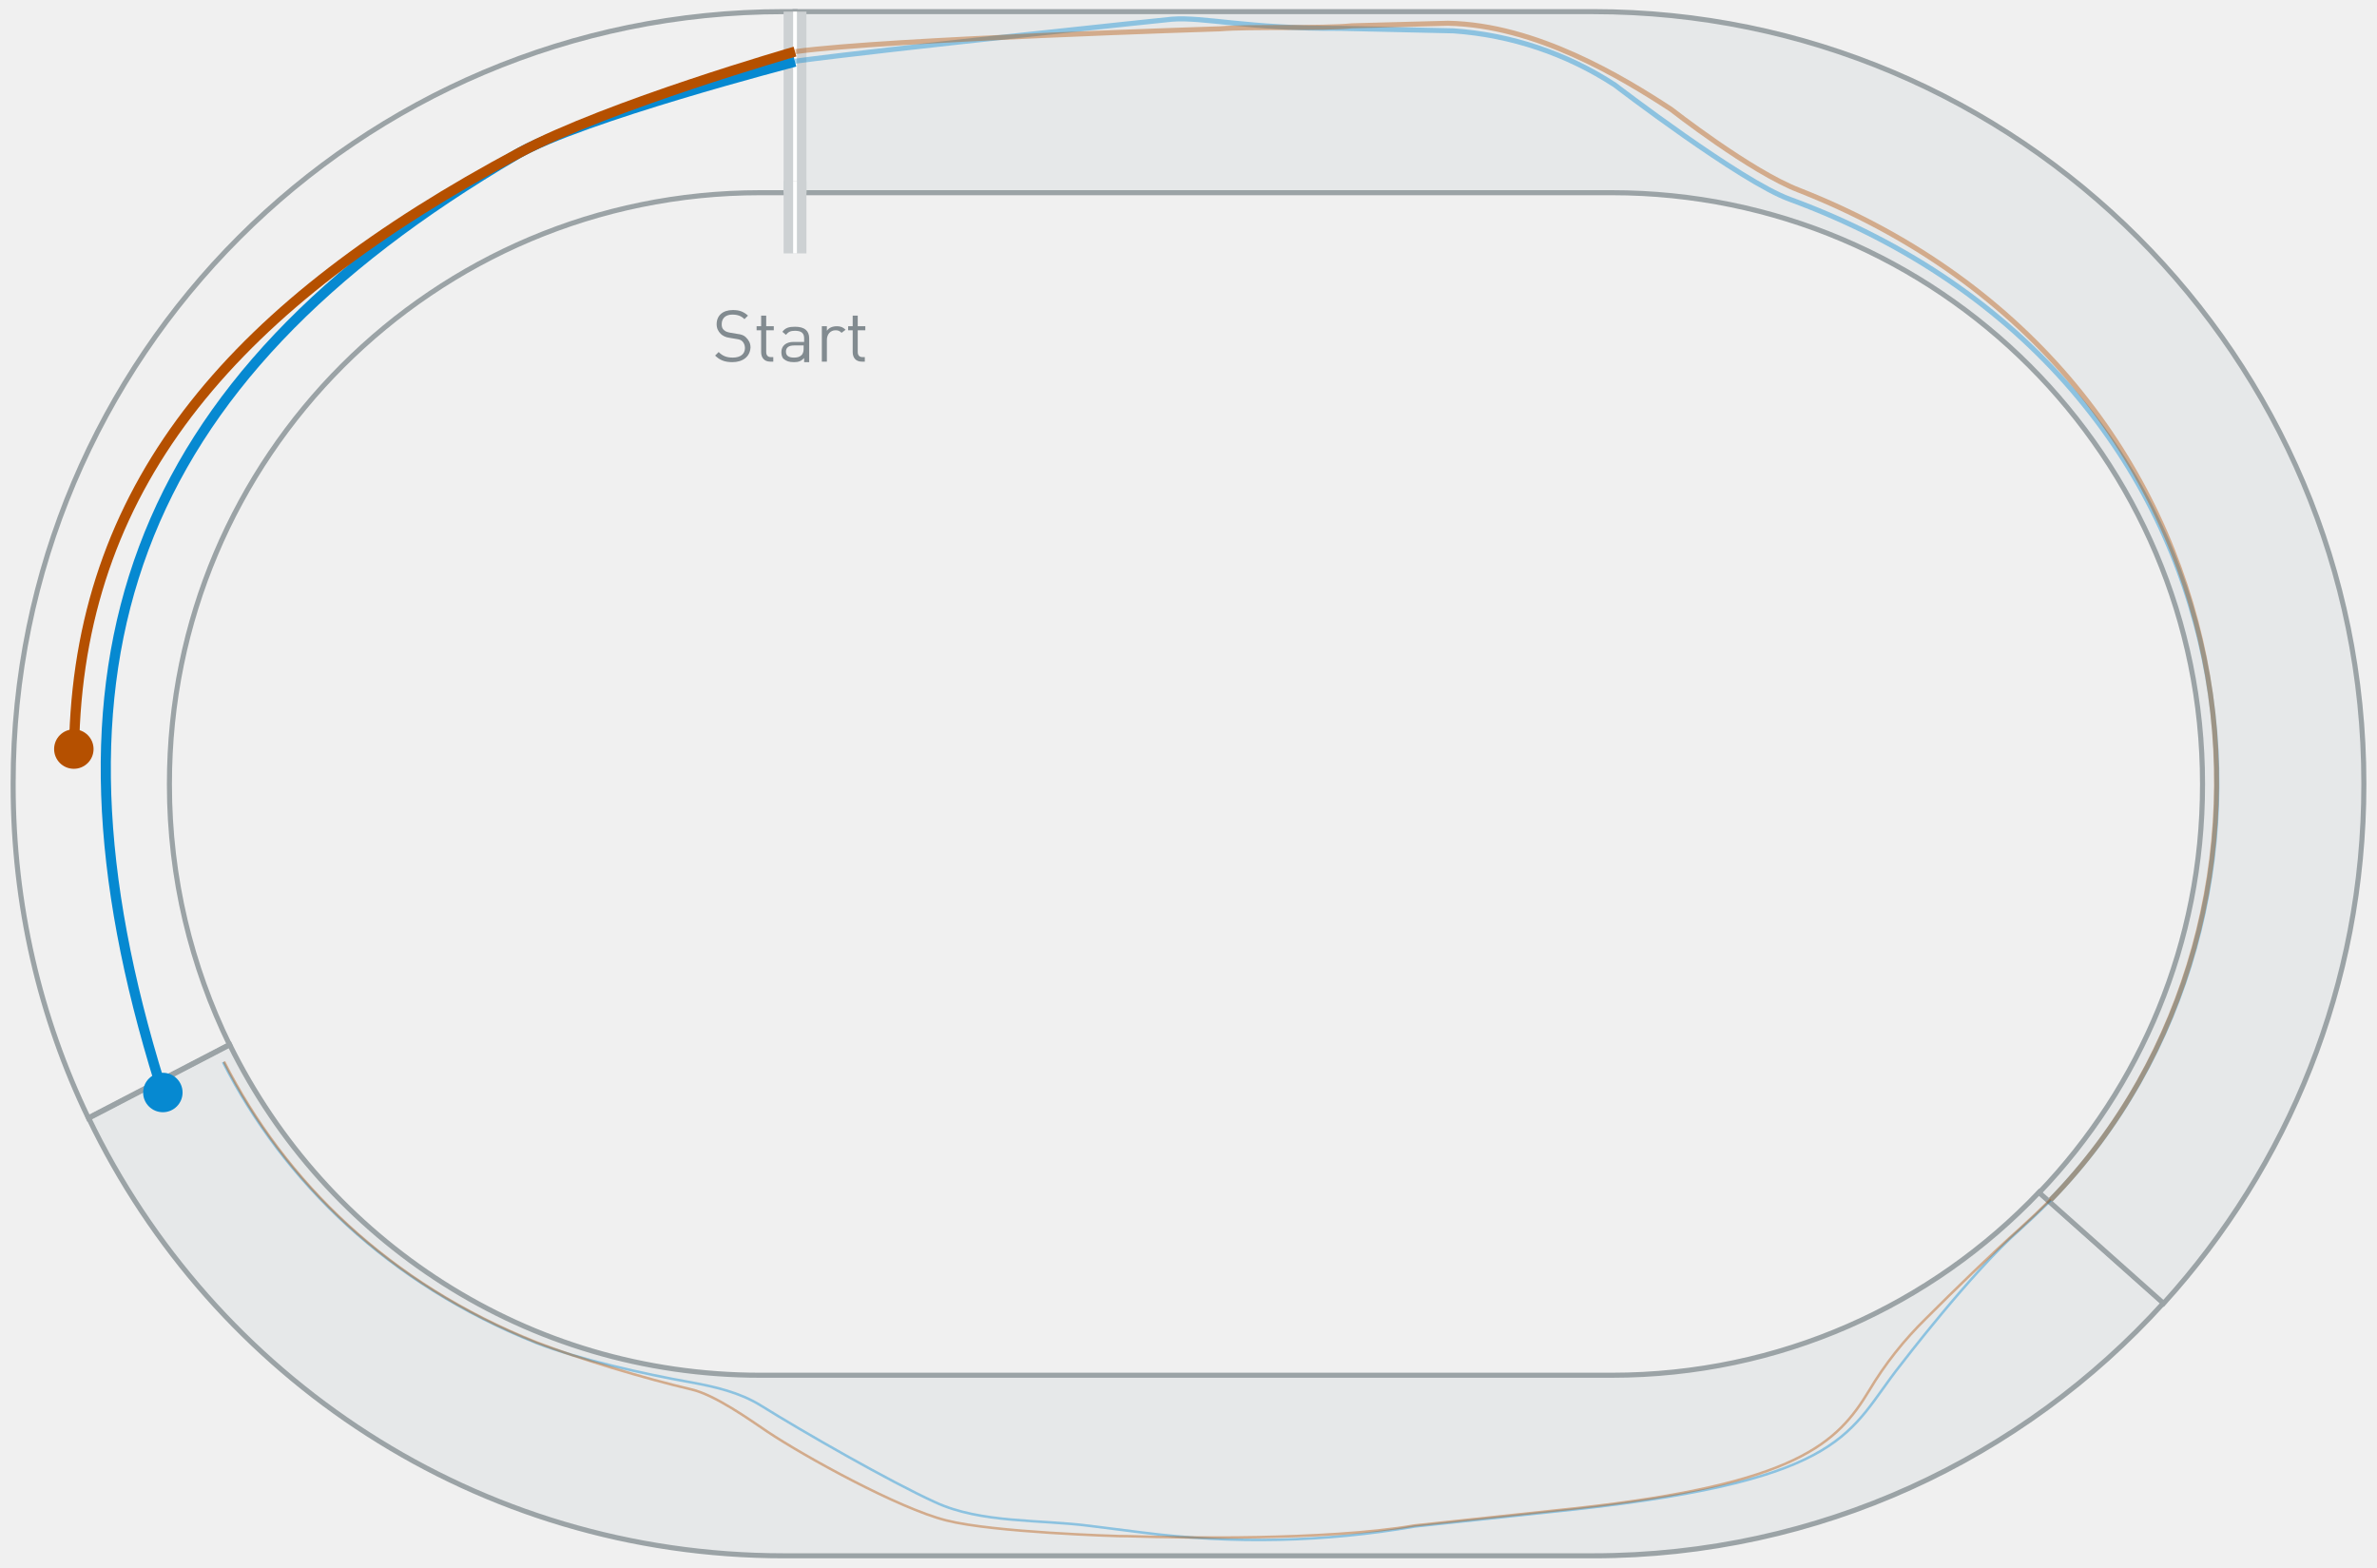
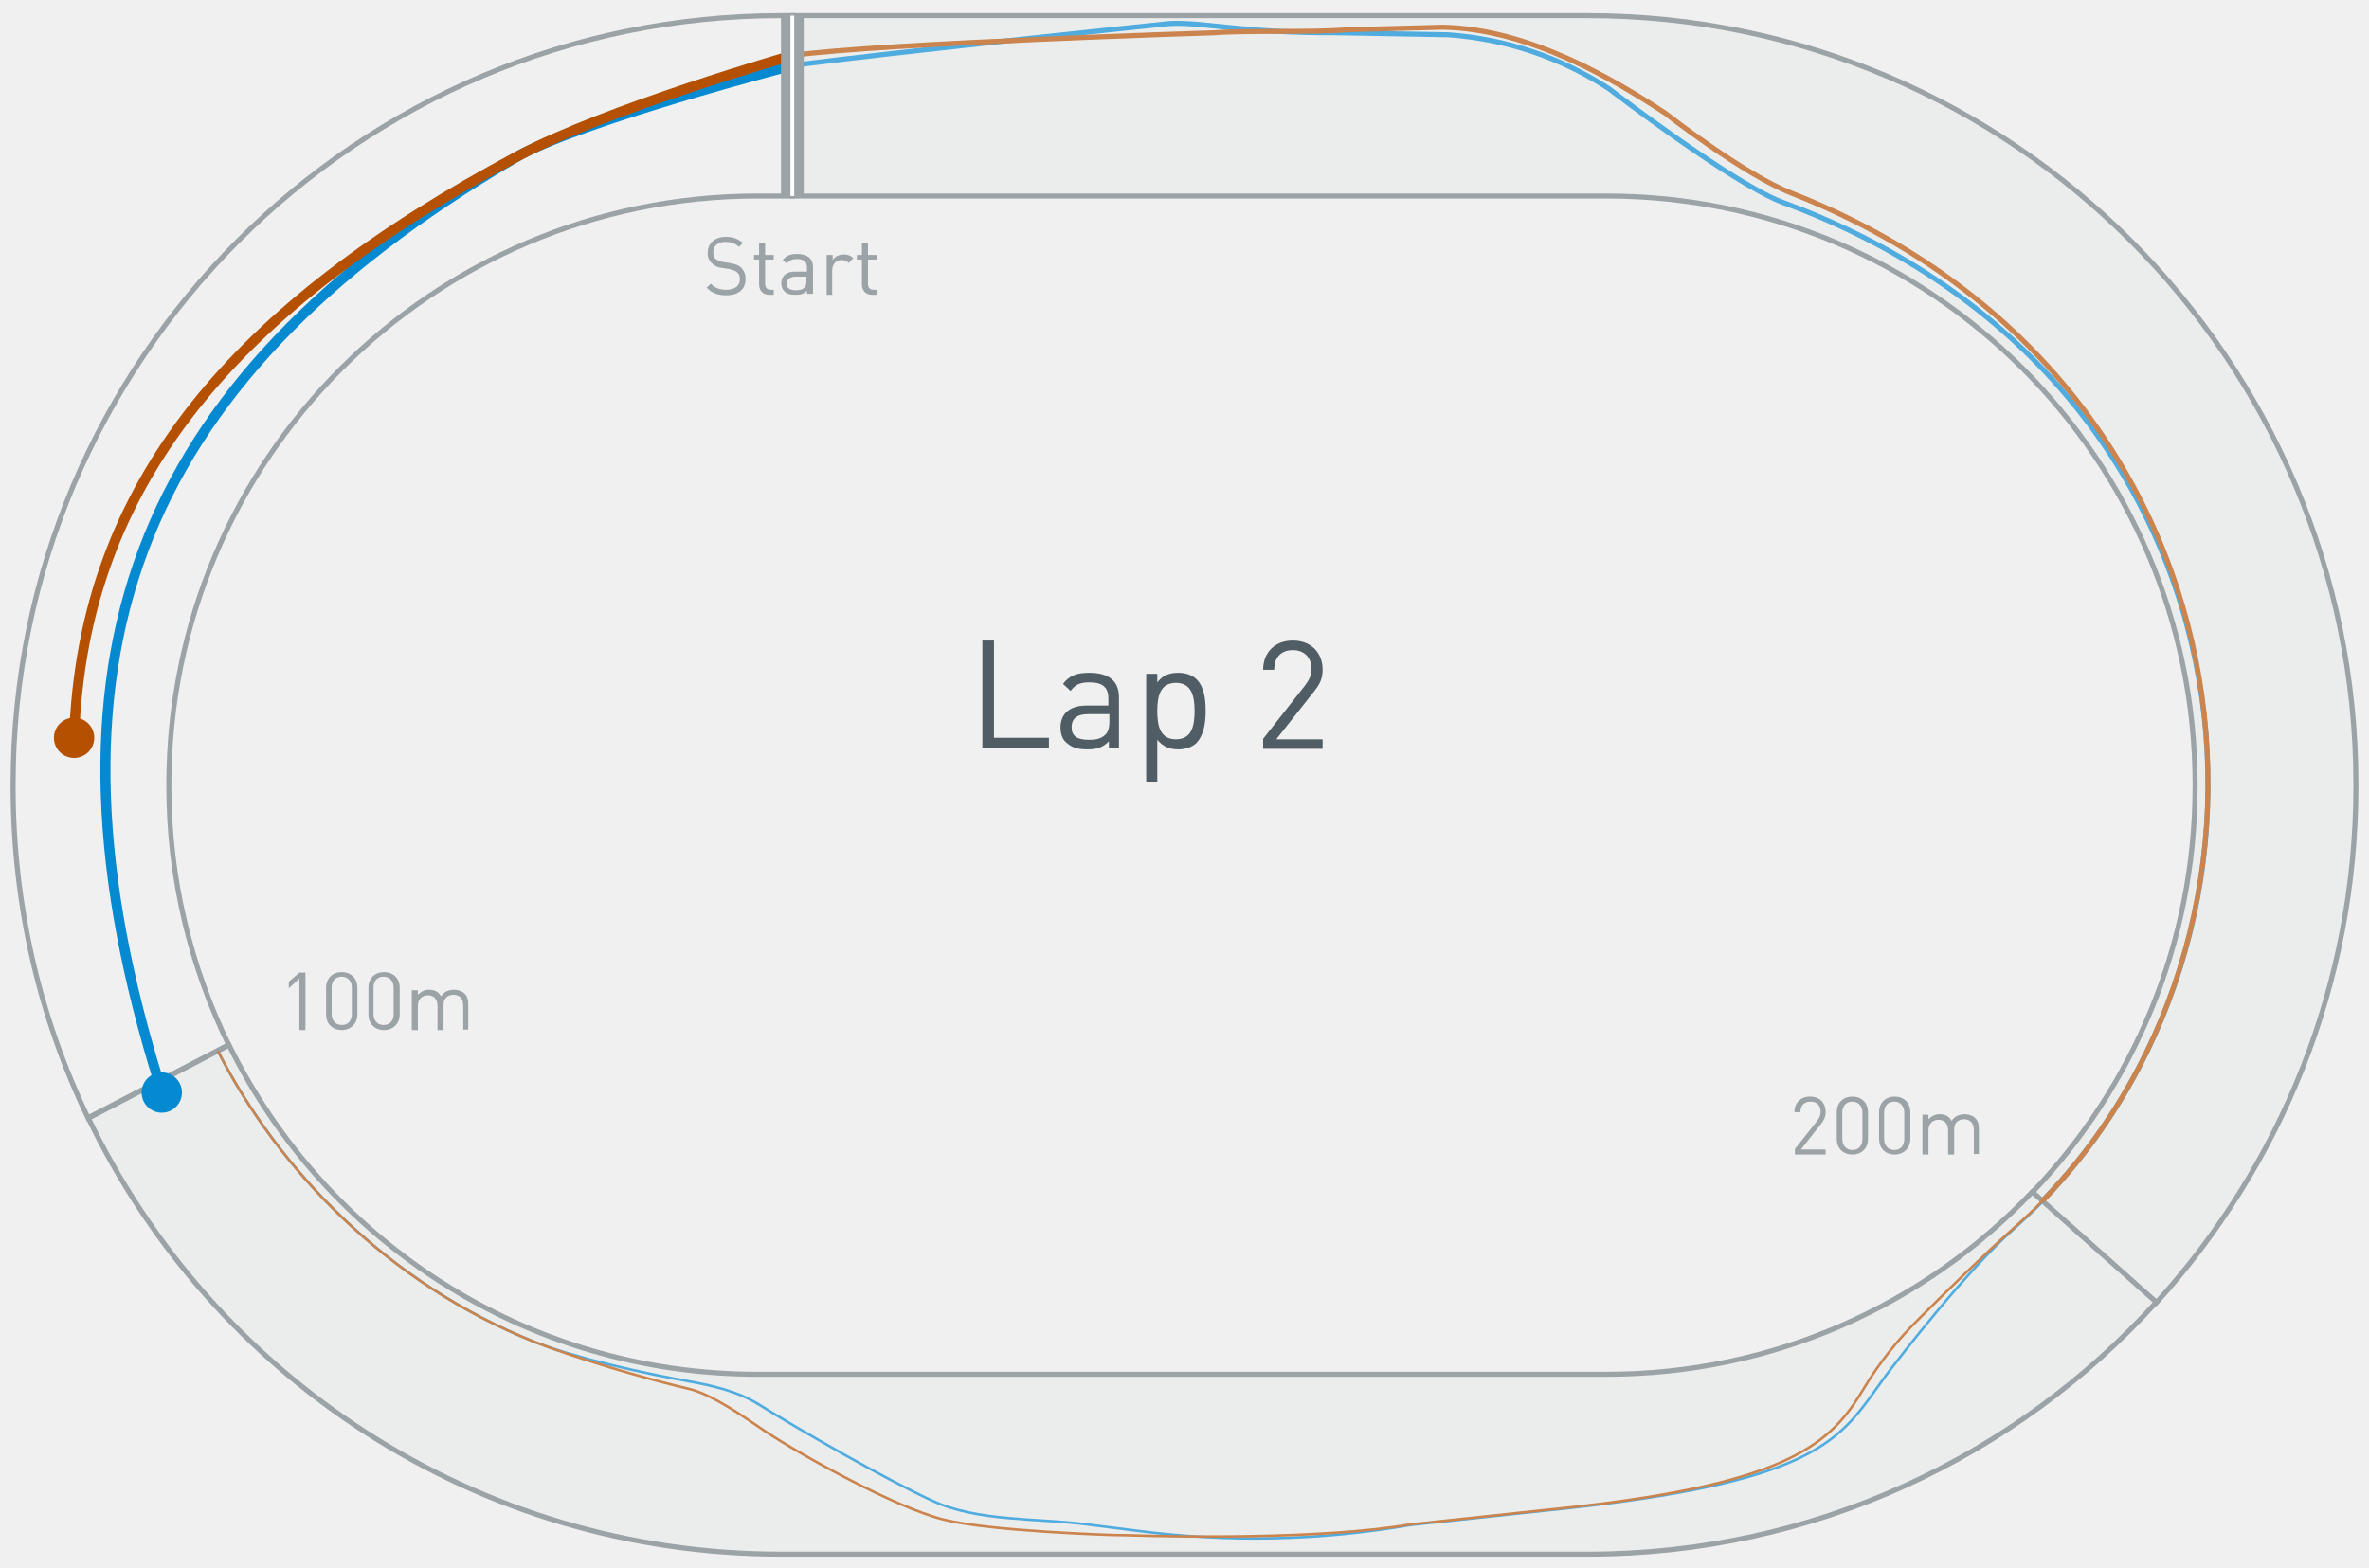
- <svg xmlns="http://www.w3.org/2000/svg" version="1.1" id="Layer_1" x="0px" y="0px" viewBox="0 0 470 310" enable-background="new 0 0 470 310" xml:space="preserve">
-   <g id="lap2-1">
+ <svg xmlns="http://www.w3.org/2000/svg" version="1.1" x="0px" y="0px" viewBox="0 0 470 311" enable-background="new 0 0 470 311" xml:space="preserve">
+   <g id="Layer_4">
    <g>
-       <path fill="#E6E8E9" stroke="#9BA3A6" stroke-miterlimit="10" d="M318.7,271.9H150.3c-46.1,0-85.9-26.7-104.9-65.4L17.5,221    c24.6,51.3,76.9,86.6,137.5,86.6H315c44.7,0,85-19.3,112.8-50l-24.6-21.9C381.9,258.1,351.9,271.9,318.7,271.9z" />
-       <path fill="none" stroke="#9BA3A6" stroke-miterlimit="10" d="M33.5,155.2v-0.3c0-64.5,52.3-116.8,116.8-116.8h6.9V2.3H155    C70.9,2.3,2.6,70.6,2.6,154.8v0.5c0,23.6,5.3,45.9,14.9,65.8l27.9-14.5C37.8,191,33.5,173.6,33.5,155.2z" />
-       <path fill="#E6E8E9" stroke="#9BA3A6" stroke-miterlimit="10" d="M467.4,154.8C467.4,70.6,399.1,2.3,315,2.3H157.2v35.8h161.5    c64.5,0,116.8,52.3,116.8,116.8v0.3c0,31.3-12.3,59.7-32.3,80.6l24.6,21.9c24.6-27.1,39.6-63,39.6-102.5V154.8z" />
+       <path fill="#EBEDED" stroke="#9BA3A6" stroke-miterlimit="10" d="M467.4,155.6C467.4,71.4,399.1,3.1,315,3.1H157.2v35.8h161.5    c64.5,0,116.8,52.3,116.8,116.8v0.3c0,31.3-12.3,59.7-32.3,80.6l24.6,21.9c24.6-27.1,39.6-63,39.6-102.5V155.6z" />
+       <path fill="#EBEDED" stroke="#9BA3A6" stroke-miterlimit="10" d="M318.7,272.7H150.3c-46.1,0-85.9-26.7-104.9-65.4l-27.9,14.5    c24.6,51.3,76.9,86.6,137.5,86.6H315c44.7,0,85-19.3,112.8-50l-24.6-21.9C381.9,258.9,351.9,272.7,318.7,272.7z" />
+       <path fill="none" stroke="#9BA3A6" stroke-miterlimit="10" d="M33.5,156v-0.3c0-64.5,52.3-116.8,116.8-116.8h6.9V3.1H155    C70.9,3.1,2.6,71.4,2.6,155.6v0.5c0,23.6,5.3,45.9,14.9,65.8l27.9-14.5C37.8,191.8,33.5,174.4,33.5,156z" />
+     </g>
+     <path fill="none" stroke="#50ACDF" stroke-width="0.5" stroke-miterlimit="10" d="M43.2,208.5c12.1,23.7,33.7,46.1,62.9,57.8   c8.2,3.2,21.5,6.2,30.6,7.8c4.9,0.9,9.6,2,13.7,4.5c8.5,5.3,25.6,15.1,34.6,19.2c9,4.2,20.9,3.4,30.7,4.7l10.3,1.3   c17.9,2.3,36.1,1.9,53.9-1.2l31.9-3.4c54-6,53.7-15.4,64-28.4c0,0,14.2-18.6,23.7-26.9c2.1-1.9,3.7-3.4,5.7-5.4" />
+     <path fill="none" stroke="#50ACDF" stroke-miterlimit="10" d="M405.1,238.4c54.8-56.2,43.6-163.3-51.3-198.2   c-9.7-3.5-34.6-22.6-34.6-22.6c-9.5-6.2-20.5-9.9-31.9-10.7L265,6.5c-18.4,0.1-27-2.3-33.3-1.8c0,0-55.8,5.8-74.5,8.3" />
+     <path fill="none" stroke="#CB844D" stroke-miterlimit="10" d="M405.1,238.4c54.8-56.2,43.2-163.5-49.5-200   c-9.6-3.7-25.3-16-25.3-16c-9.5-6.2-26.7-16.7-44.1-17l-18.9,0.5c-6.1,0.6-20,0.1-26.2,0.6c0,0-65.3,2-83.9,4.5" />
+     <path id="_x3C_Path_x3E__3_" fill="none" stroke="#0589D1" stroke-width="2" stroke-miterlimit="10" d="M157.2,13   c0,0-42.5,11-55,18.3C25.2,76.4,6,132.7,31.6,215c0.2,0.6,0.4,1.2,0.6,1.8" />
+     <path id="_x3C_Path_x3E__2_" fill="none" stroke="#B55001" stroke-width="2" stroke-miterlimit="10" d="M157.2,11   c0,0-36.9,10.6-54.5,20C46.9,60.8,16.4,95.7,14.7,146.4" />
+     <circle fill="#0589D1" cx="32.1" cy="216.8" r="4" />
+     <circle fill="#B55001" cx="14.7" cy="146.4" r="4" />
+     <path fill="none" stroke="#CB844D" stroke-width="0.5" stroke-miterlimit="10" d="M43.2,208.5c12.1,23.8,33.8,46.2,62.9,57.8   c8.2,3.2,21.6,7.2,30.6,9.3c4.7,1.1,11.4,5.9,15.1,8.4c7.2,4.8,25.8,15.1,35.3,17.5c9.4,2.4,34,3.1,34,3.1c2.7,0,7.1,0.2,9.8,0.2   c0,0,31,0.8,48.8-2.3l31.9-3.4c43.8-4.8,51.7-12.9,58-23.3c3.1-5.2,6.9-10,11.3-14.3c5.4-5.4,13-12.8,18.5-17.7   c2.1-1.9,3.8-3.4,5.7-5.4" />
+     <g>
+       <line fill="none" stroke="#9BA3A6" stroke-width="4.507" stroke-miterlimit="10" x1="157.2" y1="38.9" x2="157.2" y2="3.1" />
+       <line fill="none" stroke="#FFFFFF" stroke-width="0.751" stroke-miterlimit="10" x1="157.2" y1="38.9" x2="157.2" y2="3.1" />
+     </g>
+     <g>
      <g>
-         <path fill="#828B90" d="M144.8,71.6c-1.5,0-2.5-0.4-3.4-1.3l0.7-0.7c0.8,0.8,1.6,1.1,2.8,1.1c1.5,0,2.4-0.7,2.4-1.9     c0-0.5-0.2-1-0.5-1.3c-0.3-0.3-0.6-0.4-1.3-0.5l-1.2-0.2c-0.8-0.1-1.4-0.4-1.8-0.8c-0.5-0.5-0.8-1.1-0.8-1.9     c0-1.7,1.2-2.8,3.2-2.8c1.3,0,2.1,0.3,3,1.1l-0.7,0.7c-0.6-0.6-1.3-0.9-2.4-0.9c-1.4,0-2.1,0.8-2.1,1.9c0,0.5,0.1,0.9,0.5,1.2     c0.3,0.3,0.8,0.4,1.3,0.5l1.2,0.2c0.9,0.1,1.4,0.3,1.8,0.7c0.5,0.5,0.9,1.1,0.9,2C148.3,70.5,146.9,71.6,144.8,71.6z" />
-         <path fill="#828B90" d="M152.3,71.5c-1.2,0-1.8-0.8-1.8-1.9v-4.3h-0.9v-0.8h0.9v-2.1h1v2.1h1.5v0.8h-1.5v4.3c0,0.6,0.3,1,0.9,1     h0.5v0.9H152.3z" />
-         <path fill="#828B90" d="M159,71.5v-0.7c-0.6,0.6-1.1,0.8-2,0.8c-1,0-1.5-0.2-2-0.6c-0.4-0.3-0.5-0.9-0.5-1.4c0-1.2,0.9-2,2.4-2     h2.1v-0.7c0-1-0.5-1.5-1.8-1.5c-0.9,0-1.3,0.2-1.8,0.8l-0.7-0.6c0.6-0.8,1.3-1,2.5-1c1.9,0,2.8,0.8,2.8,2.3v4.7H159z M159,68.3     H157c-1,0-1.6,0.4-1.6,1.2c0,0.8,0.5,1.2,1.6,1.2c0.6,0,1.1-0.1,1.5-0.5c0.2-0.2,0.4-0.6,0.4-1.2V68.3z" />
-         <path fill="#828B90" d="M166.4,65.8c-0.4-0.4-0.7-0.5-1.2-0.5c-1,0-1.7,0.8-1.7,1.9v4.3h-1v-7h1v0.9c0.4-0.6,1.1-0.9,2-0.9     c0.7,0,1.2,0.2,1.7,0.7L166.4,65.8z" />
-         <path fill="#828B90" d="M170.4,71.5c-1.2,0-1.8-0.8-1.8-1.9v-4.3h-0.9v-0.8h0.9v-2.1h1v2.1h1.5v0.8h-1.5v4.3c0,0.6,0.3,1,0.9,1     h0.5v0.9H170.4z" />
-       </g>
-       <g>
-         <line fill="none" stroke="#CDD1D3" stroke-width="4.507" stroke-miterlimit="10" x1="157.2" y1="38.1" x2="157.2" y2="2.3" />
-         <line fill="none" stroke="#FFFFFF" stroke-width="0.751" stroke-miterlimit="10" x1="157.2" y1="38.1" x2="157.2" y2="2.3" />
-       </g>
-       <g>
-         <line fill="none" stroke="#CDD1D3" stroke-width="4.507" stroke-miterlimit="10" x1="157.2" y1="50.1" x2="157.2" y2="35.8" />
-         <line fill="none" stroke="#FFFFFF" stroke-width="0.751" stroke-miterlimit="10" x1="157.2" y1="50.1" x2="157.2" y2="35.8" />
+         <path fill="#505D64" d="M194.9,148.5v-21.4h2.3v19.3h10.9v2H194.9z" />
+         <path fill="#505D64" d="M220,148.5v-1.4c-1.2,1.2-2.3,1.6-4.3,1.6c-2,0-3.1-0.4-4.2-1.4c-0.8-0.7-1.1-1.8-1.1-3     c0-2.6,1.8-4.3,5.1-4.3h4.4v-1.4c0-2.1-1-3.2-3.8-3.2c-1.9,0-2.8,0.5-3.7,1.7l-1.5-1.4c1.3-1.7,2.8-2.2,5.2-2.2     c4,0,5.9,1.7,5.9,4.9v10H220z M220,141.7h-4.1c-2.2,0-3.3,0.9-3.3,2.6c0,1.7,1,2.5,3.4,2.5c1.2,0,2.3-0.1,3.3-1     c0.5-0.5,0.8-1.3,0.8-2.5V141.7z" />
+         <path fill="#505D64" d="M237.4,147.4c-0.8,0.8-2.1,1.3-3.6,1.3c-1.6,0-2.9-0.4-4.2-1.9v8.3h-2.2v-21.4h2.2v1.7     c1.2-1.5,2.5-1.9,4.2-1.9c1.5,0,2.8,0.5,3.6,1.3c1.5,1.5,1.8,3.9,1.8,6.3C239.2,143.5,238.8,145.9,237.4,147.4z M233.3,135.5     c-3.2,0-3.7,2.8-3.7,5.6s0.5,5.6,3.7,5.6c3.2,0,3.7-2.8,3.7-5.6S236.5,135.5,233.3,135.5z" />
+         <path fill="#505D64" d="M250.6,148.5v-1.9l8.4-10.7c0.8-1.1,1.2-2,1.2-3.1c0-2.3-1.4-3.8-3.7-3.8c-2,0-3.7,1.1-3.7,3.9h-2.2     c0-3.4,2.3-5.8,5.9-5.8c3.5,0,5.9,2.3,5.9,5.8c0,1.7-0.5,2.8-1.7,4.3l-7.5,9.5h9.2v1.9H250.6z" />
      </g>
    </g>
-     <path opacity="0.4" fill="none" stroke="#0689D1" stroke-width="0.5" stroke-miterlimit="10" d="M44.1,210   c12.1,23.7,32.7,43.8,61.9,55.5c8.2,3.2,21.5,6.2,30.6,7.8c4.9,0.9,9.6,2,13.7,4.5c8.5,5.3,25.6,15.1,34.6,19.2   c9,4.2,20.9,3.4,30.7,4.7l10.3,1.3c17.9,2.3,36.1,1.9,53.9-1.2l31.9-3.4c54-6,53.7-15.4,64-28.4c0,0,14.2-18.6,23.7-26.9   c2.1-1.9,4.1-3.8,6.1-5.8" />
-     <path opacity="0.4" fill="none" stroke="#0689D1" stroke-miterlimit="10" d="M405.5,237.2c54.8-56.2,43.3-162.9-51.6-197.8   c-9.7-3.5-34.6-22.6-34.6-22.6c-9.5-6.2-20.5-9.9-31.9-10.7L265,5.6c-18.4,0.1-27-2.3-33.3-1.8c0,0-55.8,5.8-74.5,8.3" />
-     <path id="_x3C_Path_x3E__3_" fill="none" stroke="#0689D1" stroke-width="2" stroke-miterlimit="10" d="M157.2,12.2   c0,0-42.5,11-55,18.3C25.2,75.6,6,131.9,31.6,214.2c0.2,0.6,0.4,1.2,0.6,1.8" />
-     <path id="_x3C_Path_x3E__2_" fill="none" stroke="#B55000" stroke-width="2" stroke-miterlimit="10" d="M157.2,10.2   c0,0-36.9,10.6-54.5,20C46.9,60,16.4,94.9,14.7,145.6" />
-     <circle fill="#0689D1" cx="32.2" cy="216" r="3.9" />
-     <circle fill="#B55000" cx="14.6" cy="148.1" r="3.9" />
-     <path opacity="0.4" fill="none" stroke="#B55000" stroke-miterlimit="10" d="M405.5,237.2C460.2,181,448.3,74,355.7,37.6   c-9.6-3.7-25.3-16-25.3-16c-9.5-6.2-26.7-16.7-44.1-17l-18.9,0.5c-6.1,0.6-20,0.1-26.2,0.6c0,0-65.3,2-83.9,4.5" />
-     <path opacity="0.4" fill="none" stroke="#B55000" stroke-width="0.5" stroke-miterlimit="10" d="M44.3,209.9   c12.1,23.8,32.7,43.9,61.8,55.5c8.2,3.2,21.6,7.2,30.6,9.3c4.7,1.1,11.4,5.9,15.1,8.4c7.2,4.8,25.8,15.1,35.3,17.5   c9.4,2.4,34,3.1,34,3.1c2.7,0,7.1,0.2,9.8,0.2c0,0,31,0.8,48.8-2.3l31.9-3.4c43.8-4.8,51.7-12.9,58-23.3c3.1-5.2,6.9-10,11.3-14.3   c5.4-5.4,13-12.8,18.5-17.7c2.1-1.9,4.1-3.8,6.1-5.8" />
+   </g>
+   <g id="Label">
+     <g>
+       <path fill="#9BA3A6" d="M144.1,58.6c-1.7,0-2.8-0.4-3.9-1.5l0.8-0.8c0.9,0.9,1.8,1.2,3.1,1.2c1.7,0,2.7-0.8,2.7-2.1    c0-0.6-0.2-1.1-0.6-1.4c-0.4-0.3-0.7-0.4-1.5-0.6l-1.3-0.2c-0.9-0.1-1.6-0.4-2.1-0.9c-0.6-0.5-0.9-1.2-0.9-2.1    c0-1.9,1.4-3.2,3.6-3.2c1.5,0,2.4,0.4,3.4,1.2l-0.8,0.8c-0.7-0.7-1.5-1-2.7-1c-1.5,0-2.4,0.8-2.4,2.1c0,0.6,0.2,1,0.5,1.3    c0.4,0.3,0.9,0.5,1.5,0.6l1.3,0.2c1.1,0.2,1.6,0.4,2.1,0.8c0.6,0.5,1,1.3,1,2.2C148,57.4,146.5,58.6,144.1,58.6z" />
+       <path fill="#9BA3A6" d="M152.6,58.5c-1.3,0-2-0.9-2-2.1v-4.9h-1v-0.9h1v-2.4h1.2v2.4h1.7v0.9h-1.7v4.8c0,0.7,0.3,1.2,1.1,1.2h0.6    v1H152.6z" />
+       <path fill="#9BA3A6" d="M160.1,58.5v-0.8c-0.6,0.6-1.2,0.8-2.3,0.8c-1.1,0-1.7-0.2-2.2-0.7c-0.4-0.4-0.6-1-0.6-1.6    c0-1.4,1-2.3,2.7-2.3h2.4v-0.8c0-1.1-0.6-1.7-2-1.7c-1,0-1.5,0.3-2,0.9l-0.8-0.7c0.7-0.9,1.5-1.2,2.8-1.2c2.1,0,3.2,0.9,3.2,2.6    v5.3H160.1z M160.1,54.9h-2.2c-1.2,0-1.8,0.5-1.8,1.4c0,0.9,0.6,1.3,1.8,1.3c0.7,0,1.2-0.1,1.7-0.5c0.3-0.3,0.4-0.7,0.4-1.4V54.9z    " />
+       <path fill="#9BA3A6" d="M168.4,52.2c-0.4-0.4-0.8-0.6-1.4-0.6c-1.2,0-1.9,0.9-1.9,2.1v4.8H164v-7.9h1.2v1c0.4-0.7,1.3-1.1,2.2-1.1    c0.8,0,1.3,0.2,1.9,0.7L168.4,52.2z" />
+       <path fill="#9BA3A6" d="M173,58.5c-1.3,0-2-0.9-2-2.1v-4.9h-1v-0.9h1v-2.4h1.2v2.4h1.7v0.9h-1.7v4.8c0,0.7,0.3,1.2,1.1,1.2h0.6v1    H173z" />
+     </g>
+     <g>
+       <path fill="#9BA3A6" d="M59.4,204.3v-10.1l-2.1,1.9v-1.3l2.1-1.8h1.2v11.4H59.4z" />
+       <path fill="#9BA3A6" d="M67.8,204.4c-1.8,0-3.1-1.2-3.1-3.1v-5.3c0-1.9,1.3-3.1,3.1-3.1c1.8,0,3.1,1.2,3.1,3.1v5.3    C70.9,203.1,69.6,204.4,67.8,204.4z M69.8,196c0-1.2-0.7-2.2-2-2.2s-2,0.9-2,2.2v5.2c0,1.2,0.7,2.2,2,2.2s2-0.9,2-2.2V196z" />
+       <path fill="#9BA3A6" d="M76.2,204.4c-1.8,0-3.1-1.2-3.1-3.1v-5.3c0-1.9,1.3-3.1,3.1-3.1c1.8,0,3.1,1.2,3.1,3.1v5.3    C79.3,203.1,78,204.4,76.2,204.4z M78.1,196c0-1.2-0.7-2.2-2-2.2s-2,0.9-2,2.2v5.2c0,1.2,0.7,2.2,2,2.2s2-0.9,2-2.2V196z" />
+       <path fill="#9BA3A6" d="M91.9,204.3v-4.8c0-1.4-0.8-2.1-1.9-2.1c-1.2,0-2,0.7-2,2v5h-1.2v-4.8c0-1.4-0.8-2.1-1.9-2.1s-2,0.7-2,2.1    v4.8h-1.2v-7.9h1.2v0.9c0.6-0.6,1.3-1,2.2-1c1.1,0,1.9,0.4,2.4,1.3c0.6-0.9,1.5-1.3,2.6-1.3c0.8,0,1.6,0.3,2,0.7    c0.6,0.5,0.8,1.3,0.8,2.2v5H91.9z" />
+     </g>
+     <g>
+       <path fill="#9BA3A6" d="M356.1,229v-1l4.5-5.7c0.4-0.6,0.6-1.1,0.6-1.7c0-1.2-0.7-2-2-2c-1.1,0-2,0.6-2,2.1h-1.2    c0-1.8,1.2-3.1,3.1-3.1c1.9,0,3.1,1.2,3.1,3.1c0,0.9-0.3,1.5-0.9,2.3l-4,5.1h4.9v1H356.1z" />
+       <path fill="#9BA3A6" d="M367.5,229.1c-1.8,0-3.1-1.2-3.1-3.1v-5.3c0-1.9,1.3-3.1,3.1-3.1c1.8,0,3.1,1.2,3.1,3.1v5.3    C370.6,227.9,369.3,229.1,367.5,229.1z M369.5,220.8c0-1.2-0.7-2.2-2-2.2s-2,0.9-2,2.2v5.2c0,1.2,0.7,2.2,2,2.2s2-0.9,2-2.2V220.8    z" />
+       <path fill="#9BA3A6" d="M375.9,229.1c-1.8,0-3.1-1.2-3.1-3.1v-5.3c0-1.9,1.3-3.1,3.1-3.1c1.8,0,3.1,1.2,3.1,3.1v5.3    C379,227.9,377.6,229.1,375.9,229.1z M377.8,220.8c0-1.2-0.7-2.2-2-2.2s-2,0.9-2,2.2v5.2c0,1.2,0.7,2.2,2,2.2s2-0.9,2-2.2V220.8z" />
+       <path fill="#9BA3A6" d="M391.6,229v-4.8c0-1.4-0.8-2.1-1.9-2.1c-1.2,0-2,0.7-2,2v5h-1.2v-4.8c0-1.4-0.8-2.1-1.9-2.1s-2,0.7-2,2.1    v4.8h-1.2v-7.9h1.2v0.9c0.6-0.6,1.3-1,2.2-1c1.1,0,1.9,0.4,2.4,1.3c0.6-0.9,1.5-1.3,2.6-1.3c0.8,0,1.6,0.3,2,0.7    c0.6,0.5,0.8,1.3,0.8,2.2v5H391.6z" />
+     </g>
  </g>
</svg>
